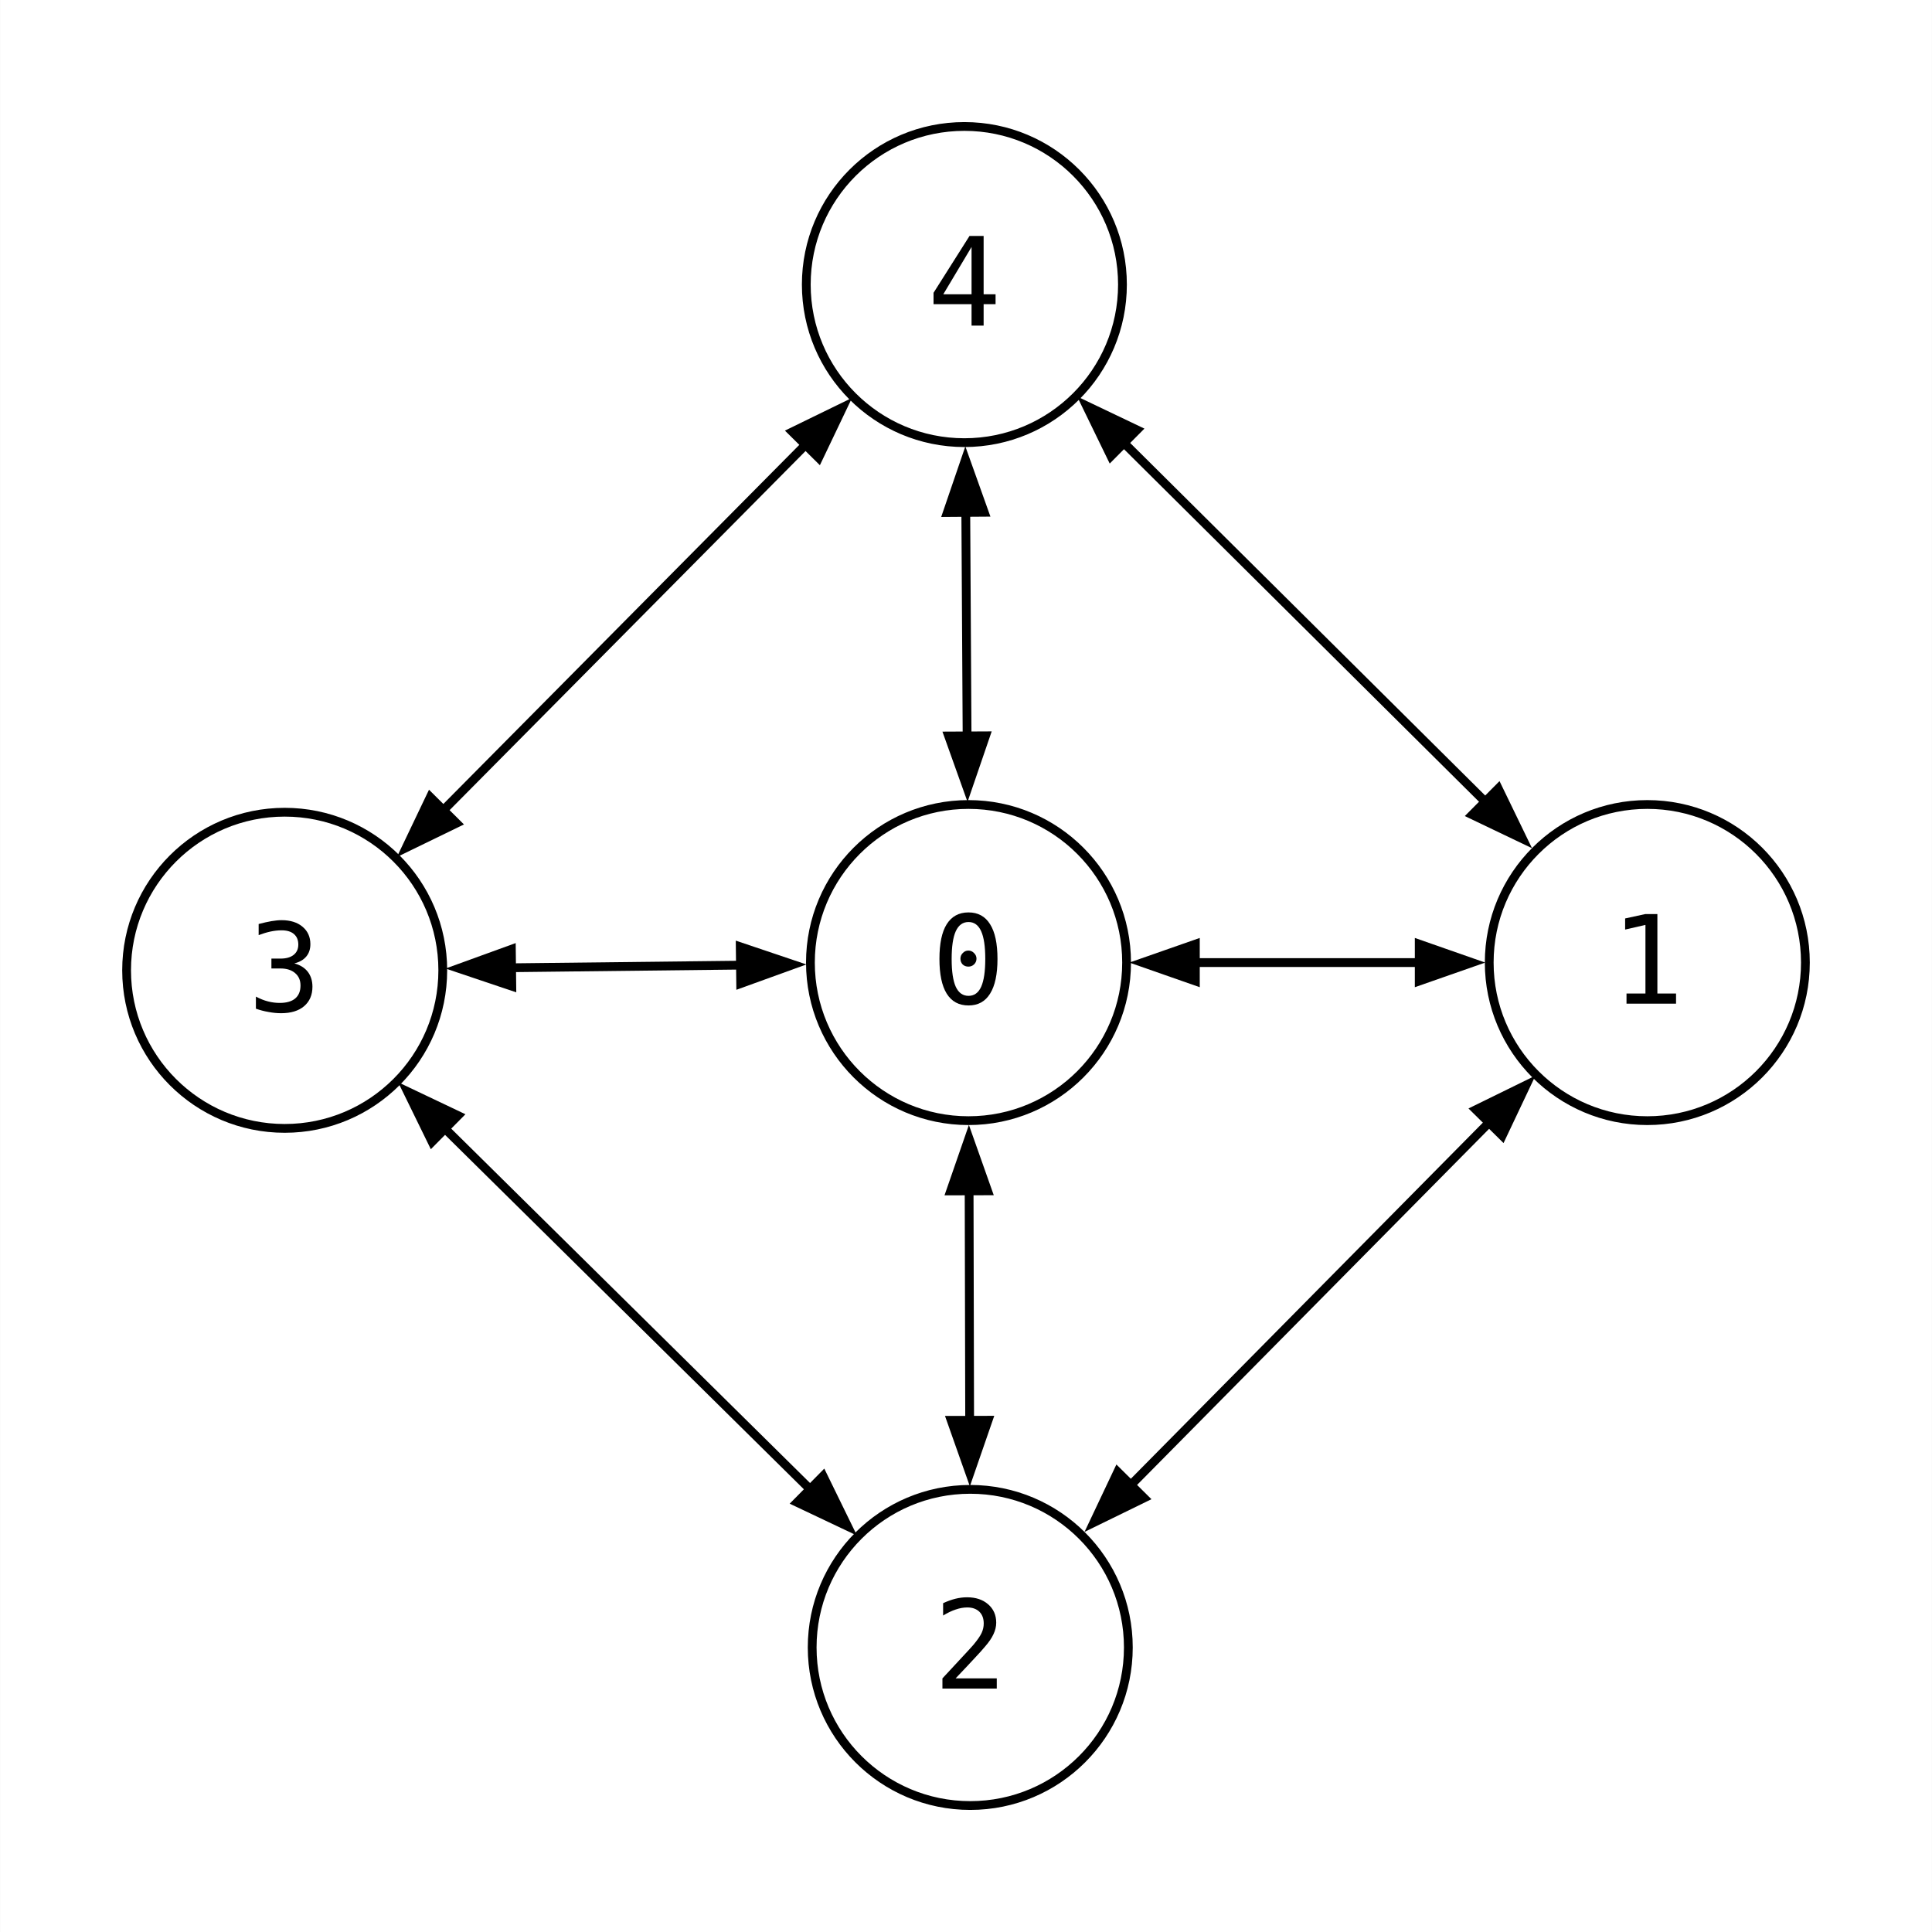
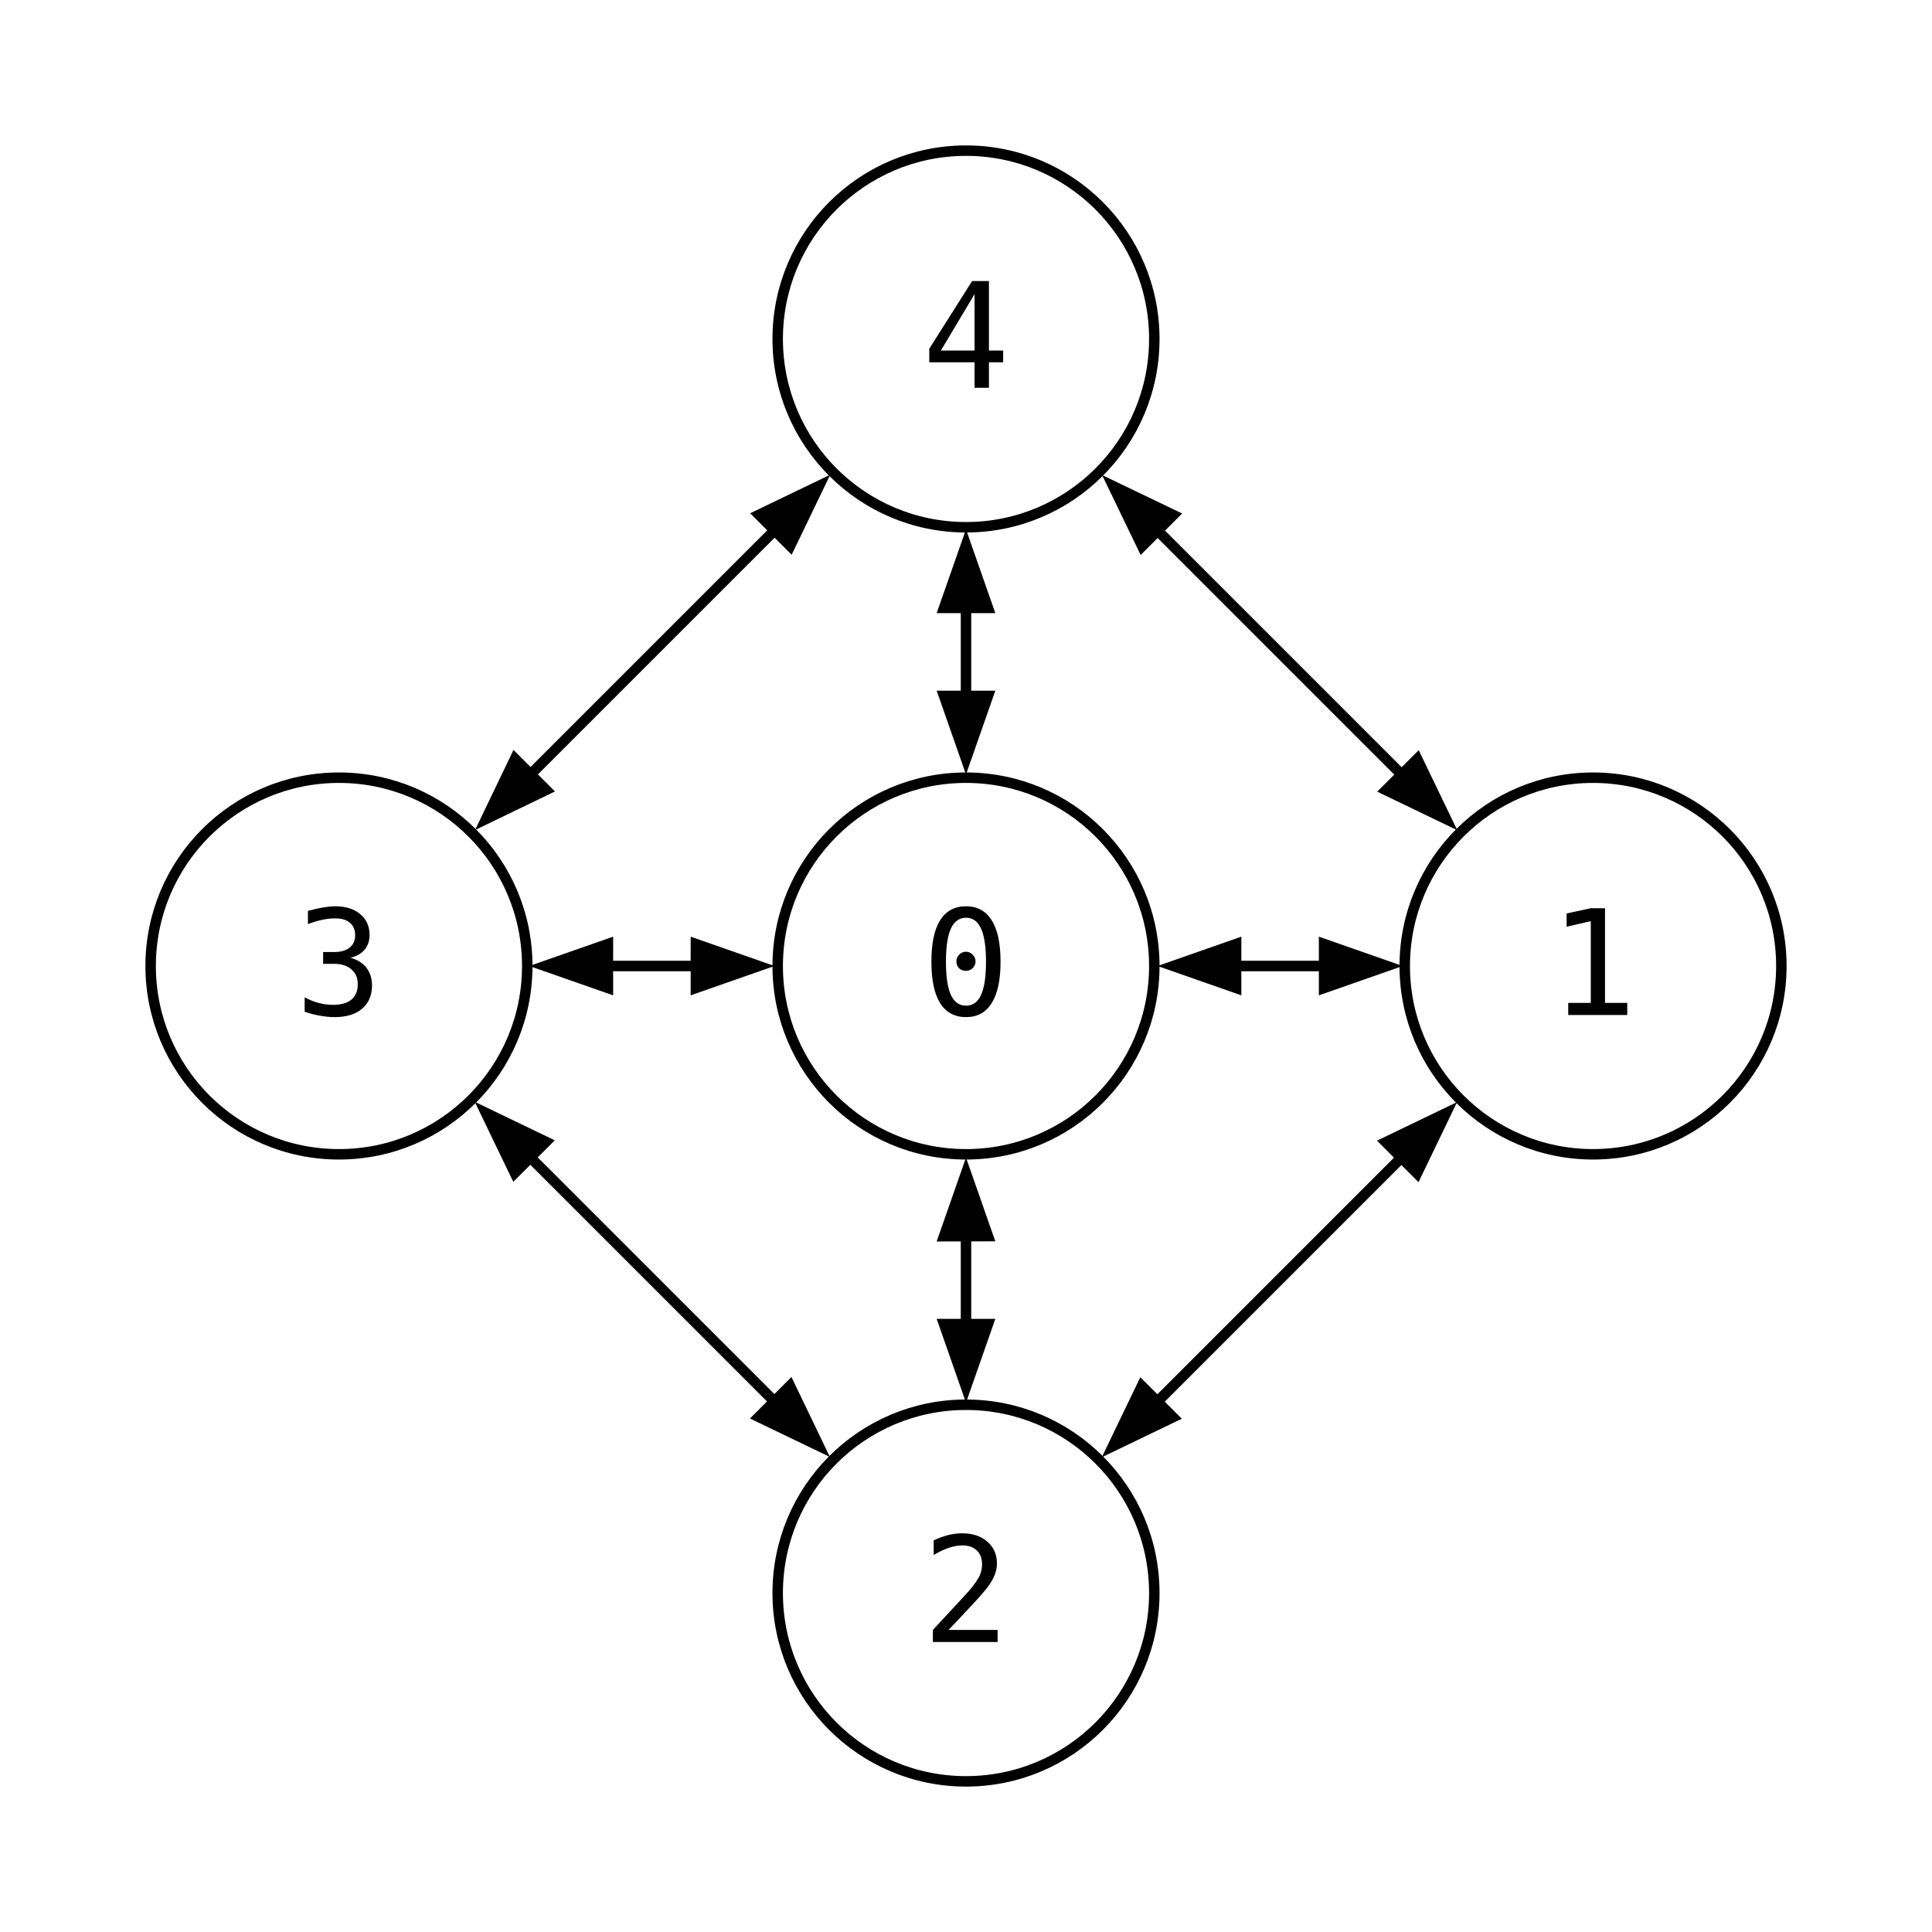
- <svg xmlns="http://www.w3.org/2000/svg" width="220pt" height="220pt" viewBox="0.00 0.00 219.95 219.98">
-   <g id="graph0" class="graph" transform="scale(1 1) rotate(0) translate(14.4 205.58)">
-     <polygon fill="white" stroke="none" points="-14.4,14.4 -14.4,-205.58 205.55,-205.58 205.55,14.4 -14.4,14.4" />
+ <svg xmlns="http://www.w3.org/2000/svg" width="185pt" height="185pt" viewBox="0.00 0.00 184.68 184.68">
+   <g id="graph0" class="graph" transform="scale(1 1) rotate(0) translate(14.4 170.28)">
+     <polygon fill="white" stroke="none" points="-14.4,14.4 -14.4,-170.28 170.28,-170.28 170.28,14.4 -14.4,14.4" />
    <g id="node1" class="node">
-       <ellipse fill="none" stroke="black" cx="95.86" cy="-95.98" rx="18" ry="18" />
-       <text text-anchor="middle" x="95.86" y="-91.3" font-family="monospace" font-size="14.00">0</text>
+       <ellipse fill="none" stroke="black" cx="77.94" cy="-77.94" rx="18" ry="18" />
+       <text text-anchor="middle" x="77.94" y="-73.26" font-family="monospace" font-size="14.00">0</text>
    </g>
    <g id="node2" class="node">
-       <ellipse fill="none" stroke="black" cx="173.15" cy="-95.98" rx="18" ry="18" />
-       <text text-anchor="middle" x="173.15" y="-91.3" font-family="monospace" font-size="14.00">1</text>
+       <ellipse fill="none" stroke="black" cx="137.88" cy="-77.94" rx="18" ry="18" />
+       <text text-anchor="middle" x="137.88" y="-73.26" font-family="monospace" font-size="14.00">1</text>
    </g>
    <g id="edge1" class="edge">
-       <path fill="none" stroke="black" d="M121.41,-95.98C129.74,-95.98 138.99,-95.98 147.33,-95.98" />
-       <polygon fill="black" stroke="black" points="121.69,-93.88 115.69,-95.98 121.69,-98.08 121.69,-93.88" />
-       <polygon fill="black" stroke="black" points="147.18,-98.08 153.18,-95.98 147.18,-93.88 147.18,-98.08" />
+       <path fill="none" stroke="black" d="M103.48,-77.94C106.38,-77.94 109.33,-77.94 112.22,-77.94" />
+       <polygon fill="black" stroke="black" points="103.76,-75.84 97.76,-77.94 103.76,-80.04 103.76,-75.84" />
+       <polygon fill="black" stroke="black" points="112.17,-80.04 118.17,-77.94 112.17,-75.84 112.17,-80.04" />
    </g>
    <g id="node3" class="node">
-       <ellipse fill="none" stroke="black" cx="96.06" cy="-18" rx="18" ry="18" />
-       <text text-anchor="middle" x="96.06" y="-13.32" font-family="monospace" font-size="14.00">2</text>
+       <ellipse fill="none" stroke="black" cx="77.94" cy="-18" rx="18" ry="18" />
+       <text text-anchor="middle" x="77.94" y="-13.32" font-family="monospace" font-size="14.00">2</text>
    </g>
    <g id="edge2" class="edge">
-       <path fill="none" stroke="black" d="M95.93,-70.15C95.95,-61.68 95.97,-52.27 95.99,-43.8" />
-       <polygon fill="black" stroke="black" points="93.83,-69.98 95.91,-75.98 98.03,-69.99 93.83,-69.98" />
-       <polygon fill="black" stroke="black" points="98.09,-43.87 96.01,-37.86 93.89,-43.86 98.09,-43.87" />
+       <path fill="none" stroke="black" d="M77.94,-52.39C77.94,-49.5 77.94,-46.55 77.94,-43.66" />
+       <polygon fill="black" stroke="black" points="75.84,-52.11 77.94,-58.11 80.04,-52.12 75.84,-52.11" />
+       <polygon fill="black" stroke="black" points="80.04,-43.71 77.94,-37.71 75.84,-43.71 80.04,-43.71" />
    </g>
    <g id="node4" class="node">
-       <ellipse fill="none" stroke="black" cx="18" cy="-95.1" rx="18" ry="18" />
-       <text text-anchor="middle" x="18" y="-90.42" font-family="monospace" font-size="14.00">3</text>
+       <ellipse fill="none" stroke="black" cx="18" cy="-77.94" rx="18" ry="18" />
+       <text text-anchor="middle" x="18" y="-73.26" font-family="monospace" font-size="14.00">3</text>
    </g>
    <g id="edge3" class="edge">
-       <path fill="none" stroke="black" d="M70.07,-95.69C61.61,-95.59 52.22,-95.49 43.77,-95.39" />
-       <polygon fill="black" stroke="black" points="69.87,-97.78 75.89,-95.75 69.92,-93.59 69.87,-97.78" />
-       <polygon fill="black" stroke="black" points="43.86,-93.29 37.83,-95.32 43.81,-97.49 43.86,-93.29" />
+       <path fill="none" stroke="black" d="M52.4,-77.94C49.5,-77.94 46.55,-77.94 43.66,-77.94" />
+       <polygon fill="black" stroke="black" points="52.12,-80.04 58.12,-77.94 52.12,-75.84 52.12,-80.04" />
+       <polygon fill="black" stroke="black" points="43.71,-75.84 37.71,-77.94 43.71,-80.04 43.71,-75.84" />
    </g>
    <g id="node5" class="node">
-       <ellipse fill="none" stroke="black" cx="95.39" cy="-173.18" rx="18" ry="18" />
-       <text text-anchor="middle" x="95.39" y="-168.51" font-family="monospace" font-size="14.00">4</text>
+       <ellipse fill="none" stroke="black" cx="77.94" cy="-137.88" rx="18" ry="18" />
+       <text text-anchor="middle" x="77.94" y="-133.21" font-family="monospace" font-size="14.00">4</text>
    </g>
    <g id="edge4" class="edge">
-       <path fill="none" stroke="black" d="M95.7,-121.5C95.65,-129.82 95.6,-139.06 95.55,-147.4" />
-       <polygon fill="black" stroke="black" points="97.8,-121.8 95.74,-115.79 93.6,-121.78 97.8,-121.8" />
-       <polygon fill="black" stroke="black" points="93.45,-147.22 95.51,-153.24 97.65,-147.25 93.45,-147.22" />
+       <path fill="none" stroke="black" d="M77.94,-103.48C77.94,-106.38 77.94,-109.33 77.94,-112.22" />
+       <polygon fill="black" stroke="black" points="80.04,-103.76 77.94,-97.76 75.84,-103.76 80.04,-103.76" />
+       <polygon fill="black" stroke="black" points="75.84,-112.17 77.94,-118.17 80.04,-112.17 75.84,-112.17" />
    </g>
    <g id="edge6" class="edge">
-       <path fill="none" stroke="black" d="M155.47,-78.1C143.09,-65.58 126.6,-48.9 114.14,-36.29" />
-       <polygon fill="black" stroke="black" points="153.64,-79.23 159.35,-82.03 156.63,-76.28 153.64,-79.23" />
-       <polygon fill="black" stroke="black" points="115.84,-35.02 110.13,-32.23 112.85,-37.98 115.84,-35.02" />
+       <path fill="none" stroke="black" d="M119.65,-59.71C112.12,-52.17 103.41,-43.46 95.9,-35.96" />
+       <polygon fill="black" stroke="black" points="118.08,-61.1 123.81,-63.86 121.05,-58.13 118.08,-61.1" />
+       <polygon fill="black" stroke="black" points="97.72,-34.81 91.99,-32.05 94.75,-37.78 97.72,-34.81" />
    </g>
    <g id="edge7" class="edge">
-       <path fill="none" stroke="black" d="M78.13,-35.71C65.51,-48.17 48.69,-64.79 36.05,-77.27" />
-       <polygon fill="black" stroke="black" points="79.3,-37.51 82.09,-31.8 76.35,-34.52 79.3,-37.51" />
-       <polygon fill="black" stroke="black" points="34.78,-75.58 31.99,-81.29 37.73,-78.56 34.78,-75.58" />
+       <path fill="none" stroke="black" d="M59.71,-36.23C52.18,-43.76 43.46,-52.48 35.96,-59.98" />
+       <polygon fill="black" stroke="black" points="61.11,-37.8 63.86,-32.08 58.14,-34.83 61.11,-37.8" />
+       <polygon fill="black" stroke="black" points="34.81,-58.16 32.05,-63.89 37.78,-61.13 34.81,-58.16" />
    </g>
    <g id="edge8" class="edge">
-       <path fill="none" stroke="black" d="M35.78,-113.04C48.29,-125.66 64.96,-142.48 77.5,-155.13" />
-       <polygon fill="black" stroke="black" points="37.56,-111.85 31.84,-109.07 34.58,-114.81 37.56,-111.85" />
-       <polygon fill="black" stroke="black" points="75.81,-156.41 81.53,-159.2 78.79,-153.46 75.81,-156.41" />
+       <path fill="none" stroke="black" d="M36.23,-96.17C43.76,-103.7 52.48,-112.42 59.98,-119.92" />
+       <polygon fill="black" stroke="black" points="37.8,-94.77 32.08,-92.01 34.83,-97.74 37.8,-94.77" />
+       <polygon fill="black" stroke="black" points="58.16,-121.07 63.89,-123.83 61.13,-118.1 58.16,-121.07" />
    </g>
    <g id="edge5" class="edge">
-       <path fill="none" stroke="black" d="M113.22,-155.48C125.71,-143.08 142.34,-126.57 154.91,-114.08" />
-       <polygon fill="black" stroke="black" points="112.08,-153.65 109.3,-159.37 115.04,-156.63 112.08,-153.65" />
-       <polygon fill="black" stroke="black" points="156.18,-115.79 158.95,-110.07 153.22,-112.81 156.18,-115.79" />
+       <path fill="none" stroke="black" d="M96.17,-119.65C103.71,-112.12 112.42,-103.4 119.93,-95.89" />
+       <polygon fill="black" stroke="black" points="94.78,-118.08 92.02,-123.8 97.75,-121.05 94.78,-118.08" />
+       <polygon fill="black" stroke="black" points="121.07,-97.72 123.83,-91.99 118.1,-94.75 121.07,-97.72" />
    </g>
  </g>
</svg>
